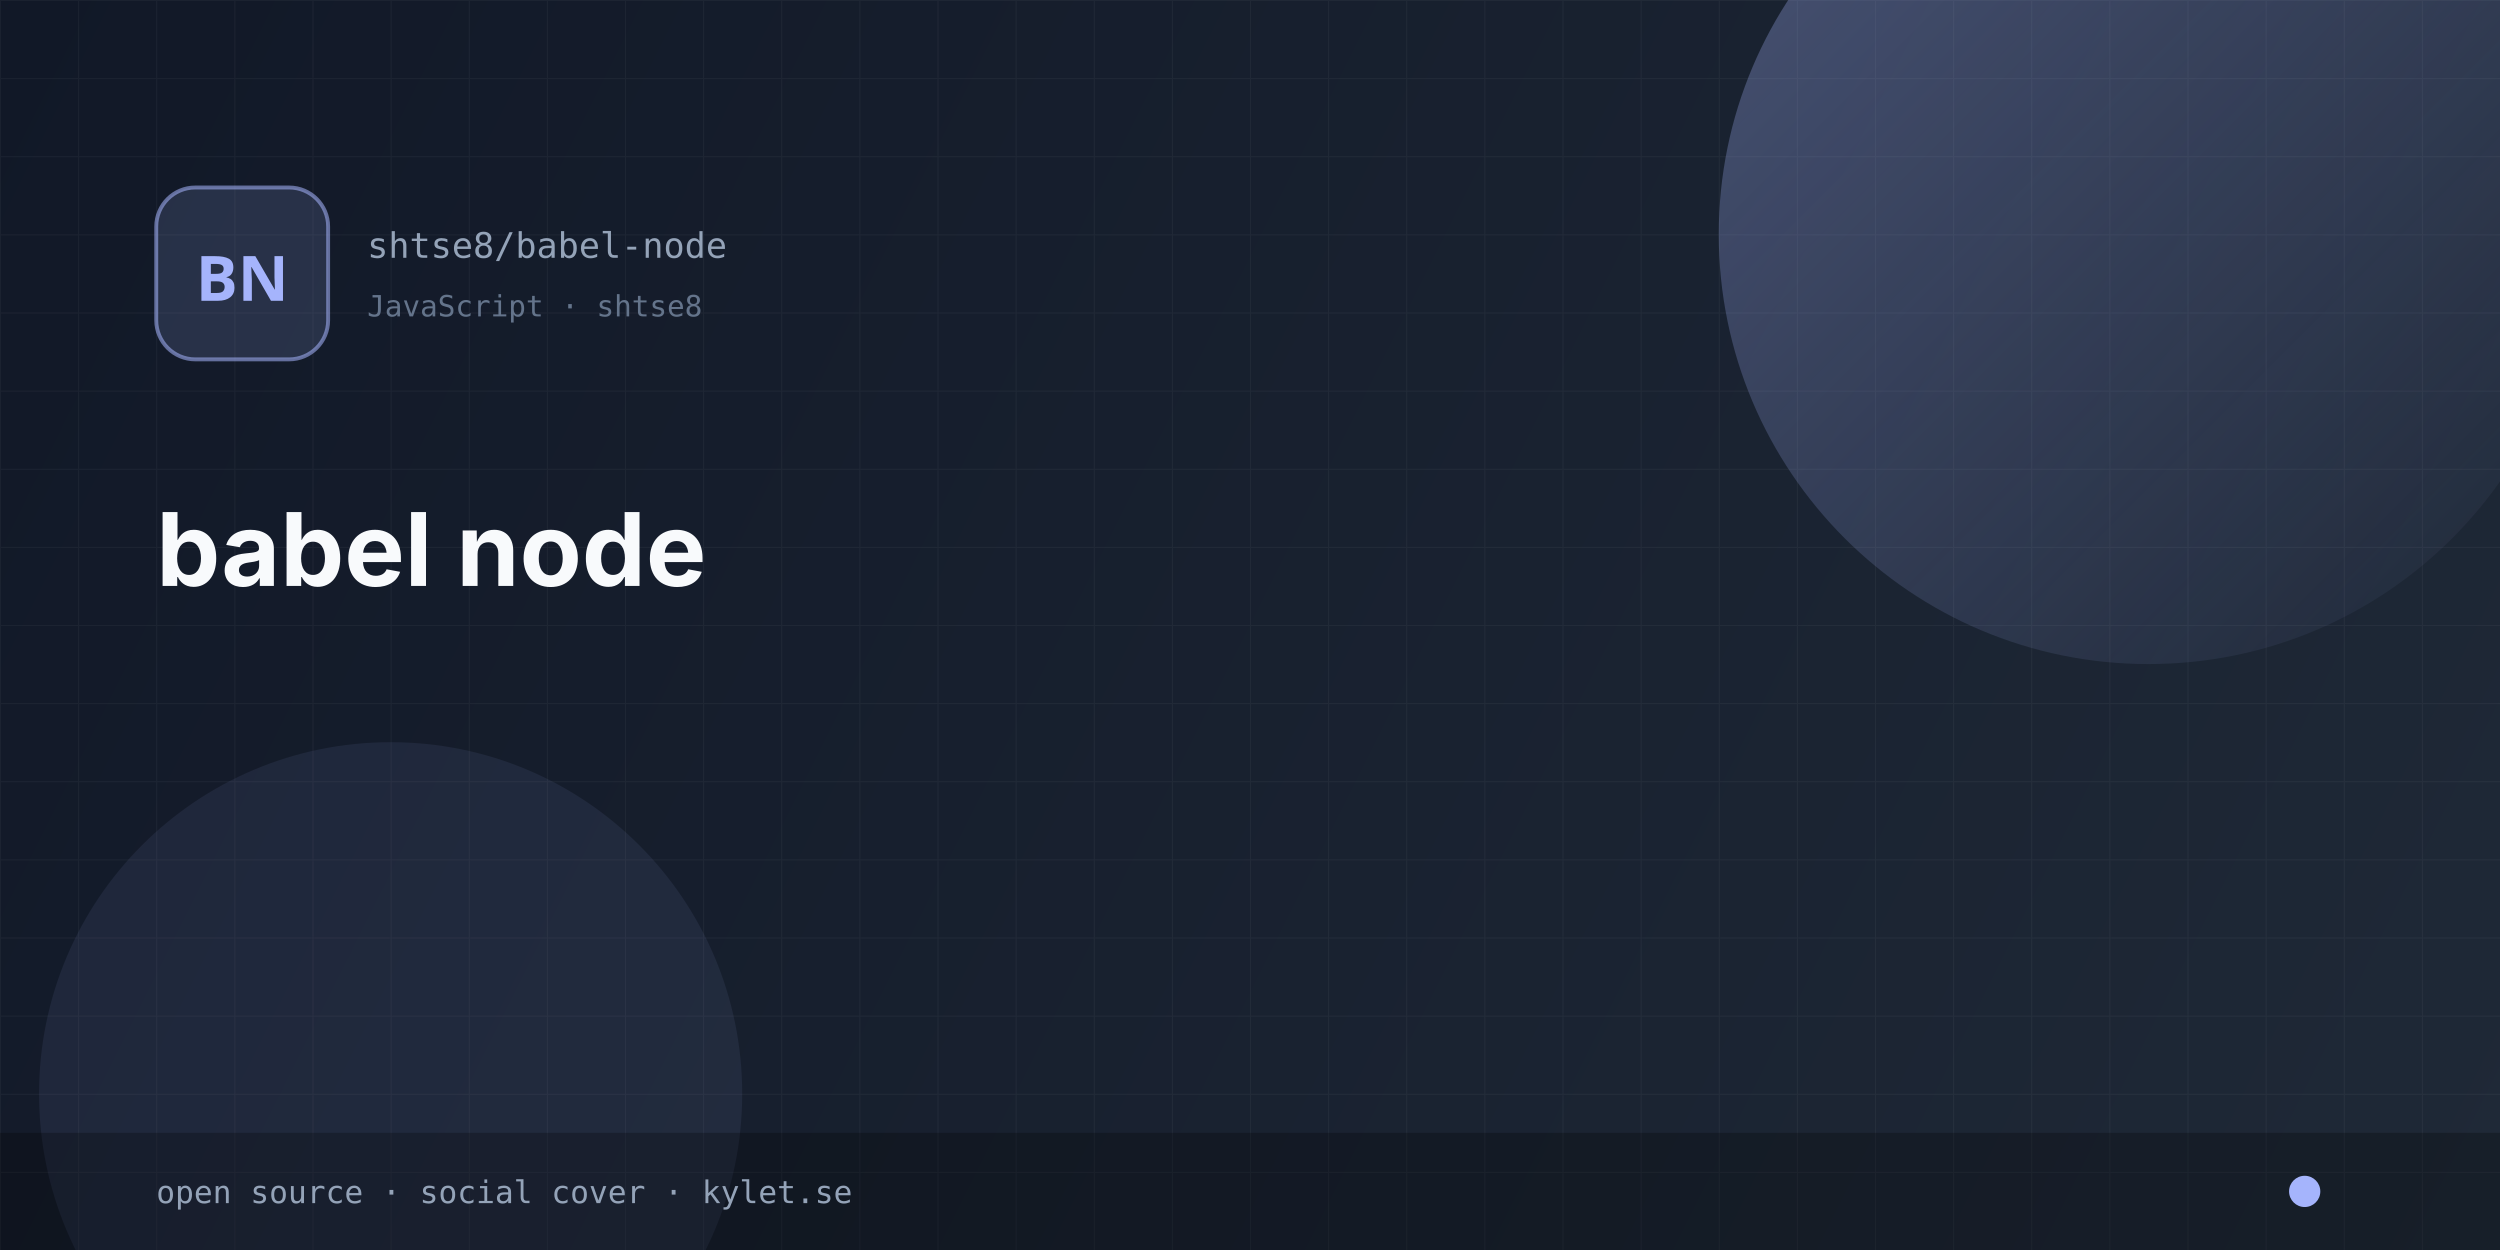
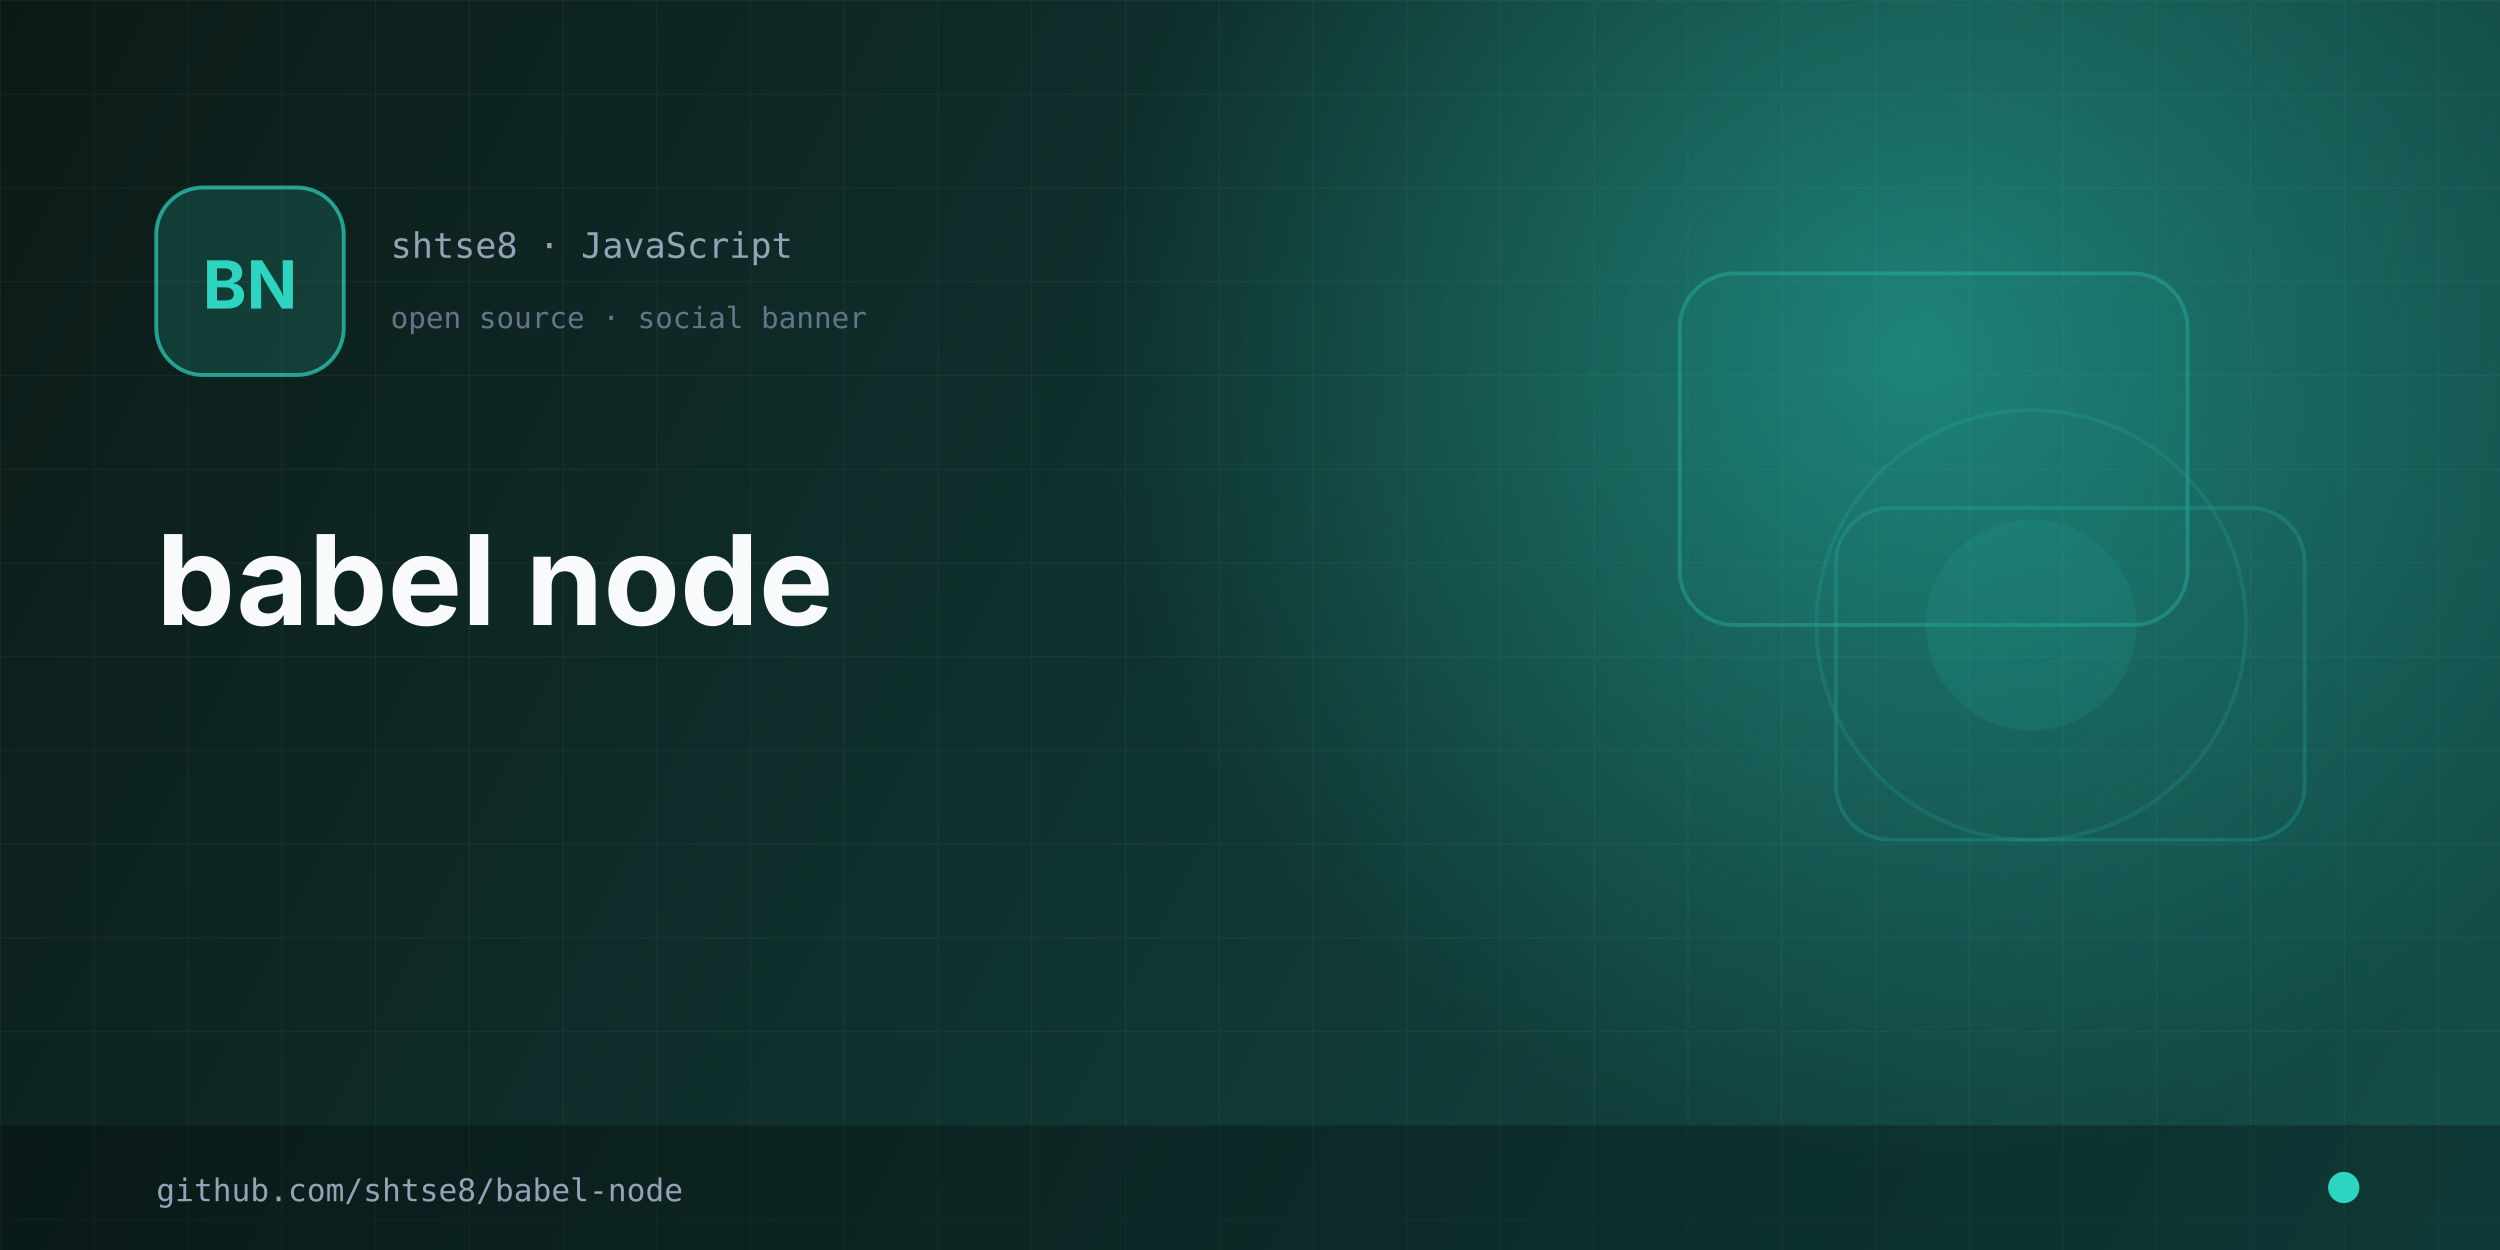
- <svg xmlns="http://www.w3.org/2000/svg" width="1280" height="640" viewBox="0 0 1280 640">
+ <svg xmlns="http://www.w3.org/2000/svg" width="1280" height="640" viewBox="0 0 1280 640" fill="none">
  <defs>
    <linearGradient id="bg" x1="0" y1="0" x2="1280" y2="640" gradientUnits="userSpaceOnUse">
-       <stop offset="0%" stop-color="#111827" />
-       <stop offset="100%" stop-color="#1f2937" />
+       <stop offset="0%" stop-color="#0C1A17" />
+       <stop offset="100%" stop-color="#134E4A" />
    </linearGradient>
-     <linearGradient id="shine" x1="0" y1="0" x2="1" y2="1">
-       <stop offset="0%" stop-color="#a5b4fc" stop-opacity="0.35" />
-       <stop offset="100%" stop-color="#a5b4fc" stop-opacity="0" />
-     </linearGradient>
-     <pattern id="grid" width="40" height="40" patternUnits="userSpaceOnUse">
-       <path d="M 40 0 L 0 0 0 40" fill="none" stroke="white" stroke-opacity="0.04" stroke-width="1" />
+     <radialGradient id="glow" cx="0" cy="0" r="1" gradientUnits="userSpaceOnUse" gradientTransform="translate(980 180) rotate(90) scale(420 420)">
+       <stop offset="0%" stop-color="#2DD4BF" stop-opacity="0.45" />
+       <stop offset="100%" stop-color="#2DD4BF" stop-opacity="0" />
+     </radialGradient>
+     <pattern id="grid" width="48" height="48" patternUnits="userSpaceOnUse">
+       <path d="M 48 0 L 0 0 0 48" fill="none" stroke="#ffffff" stroke-opacity="0.045" stroke-width="1" />
    </pattern>
  </defs>
  <rect width="1280" height="640" fill="url(#bg)" />
  <rect width="1280" height="640" fill="url(#grid)" />
-   <circle cx="1100" cy="120" r="220" fill="url(#shine)" />
-   <circle cx="200" cy="560" r="180" fill="#a5b4fc" fill-opacity="0.08" />
-   <rect x="80" y="96" width="88" height="88" rx="20" fill="#a5b4fc" fill-opacity="0.15" stroke="#a5b4fc" stroke-opacity="0.55" stroke-width="2" />
-   <text x="124" y="154" text-anchor="middle" fill="#a5b4fc" font-family="ui-sans-serif, system-ui, sans-serif" font-size="32" font-weight="700">BN</text>
-   <text x="188" y="132" fill="#94a3b8" font-family="ui-monospace, SFMono-Regular, Menlo, monospace" font-size="18">shtse8/babel-node</text>
-   <text x="188" y="162" fill="#64748b" font-family="ui-monospace, SFMono-Regular, Menlo, monospace" font-size="15">JavaScript  ·  shtse8</text>
-   <text x="80" y="300" fill="#f8fafc" font-family="ui-sans-serif, system-ui, -apple-system, Segoe UI, sans-serif" font-size="52" font-weight="700">babel node</text>
-   <text x="80" y="392" fill="#cbd5e1" font-family="ui-sans-serif, system-ui, sans-serif" font-size="24" />
-   <rect x="0" y="580" width="1280" height="60" fill="black" fill-opacity="0.25" />
-   <text x="80" y="616" fill="#94a3b8" font-family="ui-monospace, SFMono-Regular, Menlo, monospace" font-size="16">open source · social cover · kylet.se</text>
-   <circle cx="1180" cy="610" r="8" fill="#a5b4fc" />
+   <rect width="1280" height="640" fill="url(#glow)" />
+   <g opacity="0.55">
+     <rect x="860" y="140" width="260" height="180" rx="28" stroke="#2DD4BF" stroke-opacity="0.55" stroke-width="2" fill="#2DD4BF" fill-opacity="0.06" />
+     <rect x="940" y="260" width="240" height="170" rx="28" stroke="#2DD4BF" stroke-opacity="0.35" stroke-width="2" fill="none" />
+     <circle cx="1040" cy="320" r="110" stroke="#2DD4BF" stroke-opacity="0.25" stroke-width="2" fill="none" />
+     <circle cx="1040" cy="320" r="54" fill="#2DD4BF" fill-opacity="0.18" />
+   </g>
+   <rect x="80" y="96" width="96" height="96" rx="24" fill="#2DD4BF" fill-opacity="0.16" stroke="#2DD4BF" stroke-opacity="0.7" stroke-width="2" />
+   <text x="128" y="158" text-anchor="middle" fill="#2DD4BF" font-family="ui-sans-serif, system-ui, -apple-system, Segoe UI, sans-serif" font-size="34" font-weight="700">BN</text>
+   <text x="200" y="132" fill="#94A3B8" font-family="ui-monospace, SFMono-Regular, Menlo, monospace" font-size="18">shtse8  ·  JavaScript</text>
+   <text x="200" y="168" fill="#64748B" font-family="ui-monospace, SFMono-Regular, Menlo, monospace" font-size="15">open source · social banner</text>
+   <text x="80" y="320" fill="#F8FAFC" font-family="ui-sans-serif, system-ui, -apple-system, Segoe UI, sans-serif" font-size="64" font-weight="700">babel node</text>
+   <text x="80" y="380" fill="#CBD5E1" font-family="ui-sans-serif, system-ui, sans-serif" font-size="26" />
+   <rect x="0" y="576" width="1280" height="64" fill="#000000" fill-opacity="0.28" />
+   <text x="80" y="615" fill="#94A3B8" font-family="ui-monospace, SFMono-Regular, Menlo, monospace" font-size="16">github.com/shtse8/babel-node</text>
+   <circle cx="1200" cy="608" r="8" fill="#2DD4BF" />
</svg>
